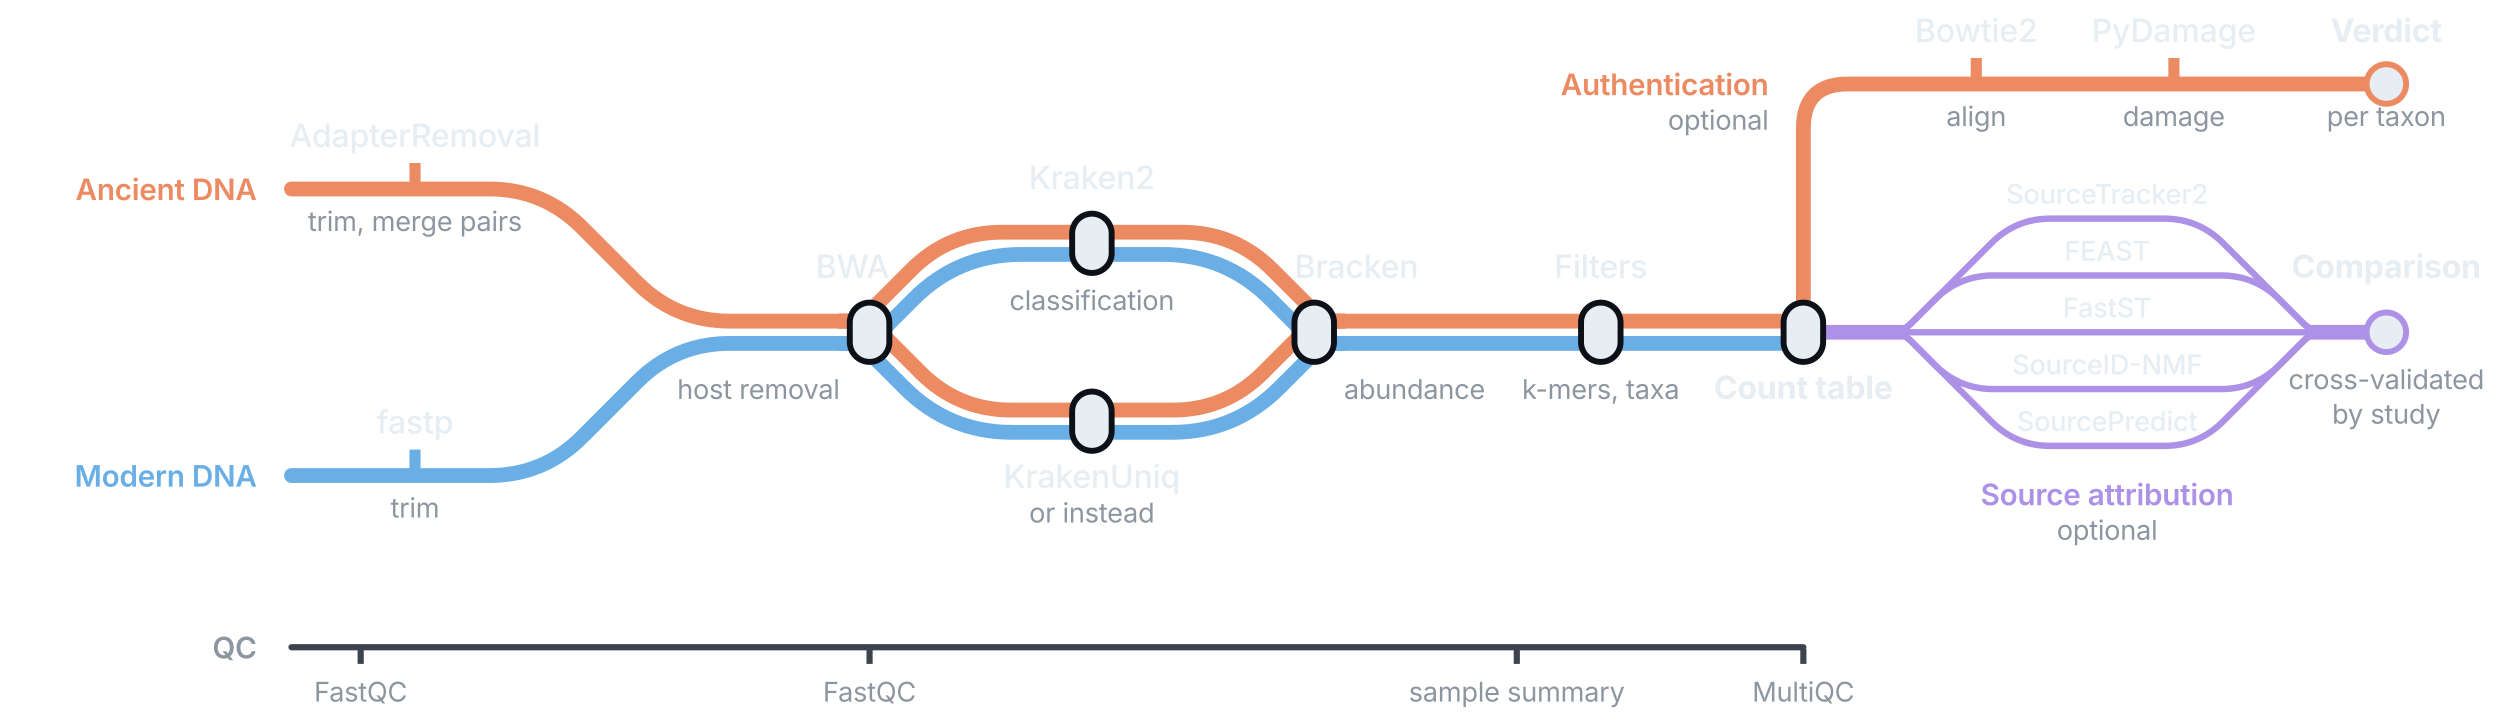
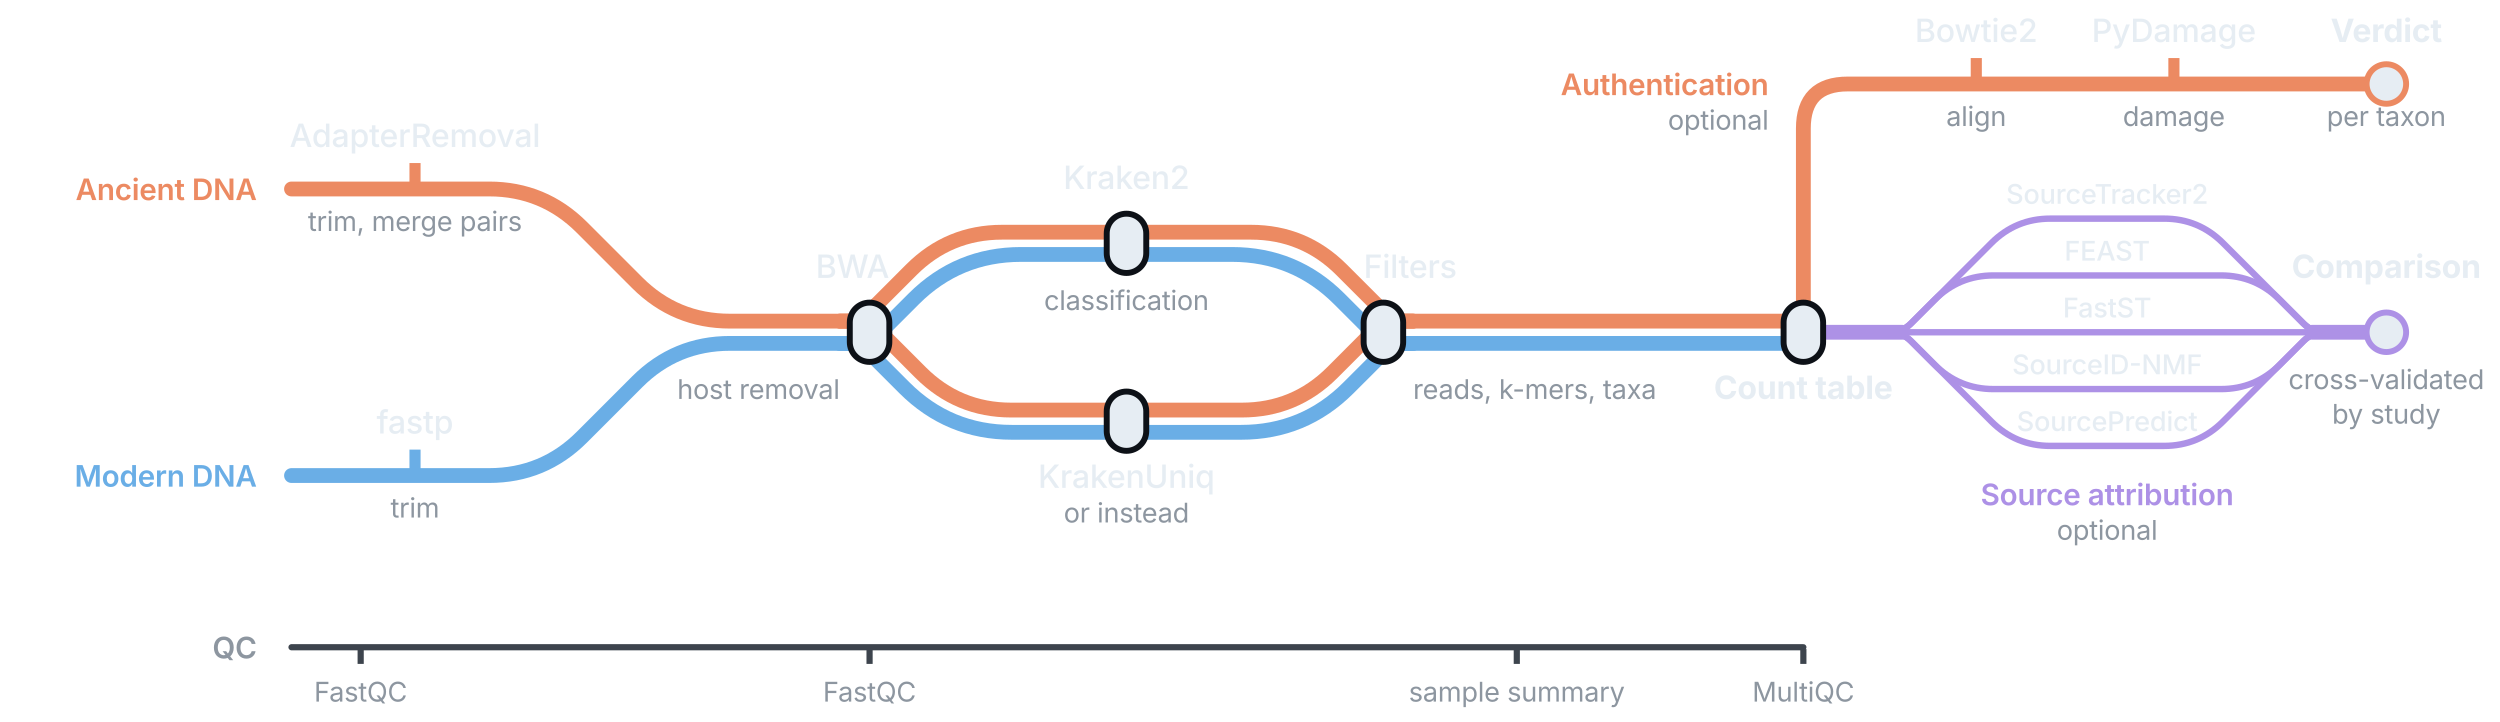
<svg xmlns="http://www.w3.org/2000/svg" viewBox="0 0 1012 292" width="1012" height="292" font-family="Inter,ui-sans-serif,-apple-system,BlinkMacSystemFont,Segoe UI,Helvetica,Arial,sans-serif">
  <path d="M118 262 H730" stroke="#3d444d" stroke-width="2.5" stroke-linecap="round" stroke-linejoin="round" fill="none" />
  <text x="104.0" y="266.5" text-anchor="end" font-size="12" font-weight="600" letter-spacing="-0.1" fill="#8d96a0">QC</text>
  <path d="M146 262.75 V268.75" stroke="#3d444d" stroke-width="2.5" fill="none" />
  <text x="146.0" y="284.0" text-anchor="middle" font-size="11" font-weight="400" letter-spacing="-0.1" fill="#8d96a0">FastQC</text>
  <path d="M352 262.75 V268.75" stroke="#3d444d" stroke-width="2.5" fill="none" />
  <text x="352.0" y="284.0" text-anchor="middle" font-size="11" font-weight="400" letter-spacing="-0.1" fill="#8d96a0">FastQC</text>
  <path d="M614 262.75 V268.75" stroke="#3d444d" stroke-width="2.5" fill="none" />
  <text x="614.0" y="284.0" text-anchor="middle" font-size="11" font-weight="400" letter-spacing="-0.1" fill="#8d96a0">sample summary</text>
  <path d="M730 262.75 V268.75" stroke="#3d444d" stroke-width="2.5" fill="none" />
  <text x="730.0" y="284.0" text-anchor="middle" font-size="11" font-weight="400" letter-spacing="-0.1" fill="#8d96a0">MultiQC</text>
  <path d="M760.00 134.50 L765.00 134.50 Q770.00 134.50 773.54 130.96 L806.10 98.40 Q816.00 88.50 830.00 88.50 L876.00 88.50 Q890.00 88.50 899.90 98.40 L932.46 130.96 Q936.00 134.50 941.00 134.50 L946.00 134.50" stroke="#ad91e6" stroke-width="2.6" stroke-linecap="round" stroke-linejoin="round" fill="none" />
  <text x="853.0" y="82.5" text-anchor="middle" font-size="11" font-weight="500" letter-spacing="-0.1" fill="#e6edf3">SourceTracker2</text>
  <path d="M760.00 134.50 L765.00 134.50 Q770.00 134.50 773.54 130.96 L783.10 121.40 Q793.00 111.50 807.00 111.50 L899.00 111.50 Q913.00 111.50 922.90 121.40 L932.46 130.96 Q936.00 134.50 941.00 134.50 L946.00 134.50" stroke="#ad91e6" stroke-width="2.6" stroke-linecap="round" stroke-linejoin="round" fill="none" />
  <text x="853.0" y="105.5" text-anchor="middle" font-size="11" font-weight="500" letter-spacing="-0.1" fill="#e6edf3">FEAST</text>
  <path d="M770 134.5 H936" stroke="#ad91e6" stroke-width="2.6" stroke-linecap="round" stroke-linejoin="round" fill="none" />
  <text x="853.0" y="128.5" text-anchor="middle" font-size="11" font-weight="500" letter-spacing="-0.1" fill="#e6edf3">FastST</text>
  <path d="M760.00 134.50 L765.00 134.50 Q770.00 134.50 773.54 138.04 L783.10 147.60 Q793.00 157.50 807.00 157.50 L899.00 157.50 Q913.00 157.50 922.90 147.60 L932.46 138.04 Q936.00 134.50 941.00 134.50 L946.00 134.50" stroke="#ad91e6" stroke-width="2.6" stroke-linecap="round" stroke-linejoin="round" fill="none" />
  <text x="853.0" y="151.5" text-anchor="middle" font-size="11" font-weight="500" letter-spacing="-0.1" fill="#e6edf3">SourceID-NMF</text>
  <path d="M760.00 134.50 L765.00 134.50 Q770.00 134.50 773.54 138.04 L806.10 170.60 Q816.00 180.50 830.00 180.50 L876.00 180.50 Q890.00 180.50 899.90 170.60 L932.46 138.04 Q936.00 134.50 941.00 134.50 L946.00 134.50" stroke="#ad91e6" stroke-width="2.6" stroke-linecap="round" stroke-linejoin="round" fill="none" />
  <text x="853.0" y="174.5" text-anchor="middle" font-size="11" font-weight="500" letter-spacing="-0.1" fill="#e6edf3">SourcePredict</text>
  <path d="M730 134.5 H770" stroke="#ad91e6" stroke-width="6" stroke-linecap="round" stroke-linejoin="round" fill="none" />
  <path d="M936 134.5 H966" stroke="#ad91e6" stroke-width="6" stroke-linecap="round" stroke-linejoin="round" fill="none" />
  <text x="853.0" y="204.5" text-anchor="middle" font-size="12" font-weight="600" letter-spacing="-0.1" fill="#ad91e6">Source attribution</text>
  <text x="853.0" y="218.5" text-anchor="middle" font-size="11" font-weight="400" letter-spacing="-0.1" fill="#8d96a0">optional</text>
  <path d="M730.00 134.50 L730.00 52.00 Q730.00 34.00 748.00 34.00 L966.00 34.00" stroke="#ec8a62" stroke-width="6" stroke-linecap="round" stroke-linejoin="round" fill="none" />
  <text x="716.0" y="38.5" text-anchor="end" font-size="12" font-weight="600" letter-spacing="-0.1" fill="#ec8a62">Authentication</text>
  <text x="716.0" y="52.5" text-anchor="end" font-size="11" font-weight="400" letter-spacing="-0.1" fill="#8d96a0">optional</text>
  <path d="M800 31.5 V23.5" stroke="#ec8a62" stroke-width="4.5" fill="none" />
  <text x="800.0" y="17.0" text-anchor="middle" font-size="13" font-weight="500" letter-spacing="-0.1" fill="#e6edf3">Bowtie2</text>
  <text x="800.0" y="51.0" text-anchor="middle" font-size="11" font-weight="400" letter-spacing="-0.1" fill="#8d96a0">align</text>
  <path d="M880 31.5 V23.5" stroke="#ec8a62" stroke-width="4.5" fill="none" />
  <text x="880.0" y="17.0" text-anchor="middle" font-size="13" font-weight="500" letter-spacing="-0.1" fill="#e6edf3">PyDamage</text>
  <text x="880.0" y="51.0" text-anchor="middle" font-size="11" font-weight="400" letter-spacing="-0.1" fill="#8d96a0">damage</text>
  <path d="M118.00 76.50 L198.00 76.50 Q220.00 76.50 235.56 92.06 L257.94 114.44 Q273.50 130.00 295.50 130.00 L352.00 130.00" stroke="#ec8a62" stroke-width="6" stroke-linecap="round" stroke-linejoin="round" fill="none" />
  <path d="M118.00 192.50 L198.00 192.50 Q220.00 192.50 235.56 176.94 L257.94 154.56 Q273.50 139.00 295.50 139.00 L352.00 139.00" stroke="#6aaee6" stroke-width="6" stroke-linecap="round" stroke-linejoin="round" fill="none" />
-   <path d="M340.00 130.00 L344.07 130.00 Q348.14 130.00 351.01 127.12 L368.93 109.20 Q384.14 94.00 405.64 94.00 L478.36 94.00 Q499.86 94.00 515.07 109.20 L532.99 127.12 Q535.86 130.00 539.93 130.00 L544.00 130.00" stroke="#ec8a62" stroke-width="6" stroke-linecap="round" stroke-linejoin="round" fill="none" />
-   <path d="M340.00 139.00 L345.93 139.00 Q351.86 139.00 356.06 134.81 L369.86 121.00 Q387.86 103.00 413.32 103.00 L470.68 103.00 Q496.14 103.00 514.14 121.00 L527.94 134.81 Q532.14 139.00 538.07 139.00 L544.00 139.00" stroke="#6aaee6" stroke-width="6" stroke-linecap="round" stroke-linejoin="round" fill="none" />
-   <path d="M340.00 130.00 L345.93 130.00 Q351.86 130.00 356.06 134.19 L372.66 150.80 Q387.86 166.00 409.36 166.00 L474.64 166.00 Q496.14 166.00 511.34 150.80 L527.94 134.19 Q532.14 130.00 538.07 130.00 L544.00 130.00" stroke="#ec8a62" stroke-width="6" stroke-linecap="round" stroke-linejoin="round" fill="none" />
-   <path d="M340.00 139.00 L344.07 139.00 Q348.14 139.00 351.01 141.88 L366.14 157.00 Q384.14 175.00 409.59 175.00 L474.41 175.00 Q499.86 175.00 517.86 157.00 L532.99 141.88 Q535.86 139.00 539.93 139.00 L544.00 139.00" stroke="#6aaee6" stroke-width="6" stroke-linecap="round" stroke-linejoin="round" fill="none" />
-   <path d="M532 130.0 H730" stroke="#ec8a62" stroke-width="6" stroke-linecap="round" stroke-linejoin="round" fill="none" />
-   <path d="M532 139.0 H730" stroke="#6aaee6" stroke-width="6" stroke-linecap="round" stroke-linejoin="round" fill="none" />
+   <path d="M340.00 130.00 L344.07 130.00 Q348.14 130.00 351.01 127.12 L368.93 109.20 Q384.14 94.00 405.64 94.00 L506.36 94.00 Q527.86 94.00 543.07 109.20 L560.99 127.12 Q563.86 130.00 567.93 130.00 L572.00 130.00" stroke="#ec8a62" stroke-width="6" stroke-linecap="round" stroke-linejoin="round" fill="none" />
+   <path d="M340.00 139.00 L345.93 139.00 Q351.86 139.00 356.06 134.81 L369.86 121.00 Q387.86 103.00 413.32 103.00 L498.68 103.00 Q524.14 103.00 542.14 121.00 L555.94 134.81 Q560.14 139.00 566.07 139.00 L572.00 139.00" stroke="#6aaee6" stroke-width="6" stroke-linecap="round" stroke-linejoin="round" fill="none" />
+   <path d="M340.00 130.00 L345.93 130.00 Q351.86 130.00 356.06 134.19 L372.66 150.80 Q387.86 166.00 409.36 166.00 L502.64 166.00 Q524.14 166.00 539.34 150.80 L555.94 134.19 Q560.14 130.00 566.07 130.00 L572.00 130.00" stroke="#ec8a62" stroke-width="6" stroke-linecap="round" stroke-linejoin="round" fill="none" />
+   <path d="M340.00 139.00 L344.07 139.00 Q348.14 139.00 351.01 141.88 L366.14 157.00 Q384.14 175.00 409.59 175.00 L502.41 175.00 Q527.86 175.00 545.86 157.00 L560.99 141.88 Q563.86 139.00 567.93 139.00 L572.00 139.00" stroke="#6aaee6" stroke-width="6" stroke-linecap="round" stroke-linejoin="round" fill="none" />
+   <path d="M560 130.0 H730" stroke="#ec8a62" stroke-width="6" stroke-linecap="round" stroke-linejoin="round" fill="none" />
+   <path d="M560 139.0 H730" stroke="#6aaee6" stroke-width="6" stroke-linecap="round" stroke-linejoin="round" fill="none" />
  <text x="104.0" y="81.0" text-anchor="end" font-size="12" font-weight="600" letter-spacing="-0.1" fill="#ec8a62">Ancient DNA</text>
  <text x="104.0" y="197.0" text-anchor="end" font-size="12" font-weight="600" letter-spacing="-0.1" fill="#6aaee6">Modern DNA</text>
  <path d="M168 74.0 V66.0" stroke="#ec8a62" stroke-width="4.5" fill="none" />
  <text x="168.0" y="59.5" text-anchor="middle" font-size="13" font-weight="500" letter-spacing="-0.1" fill="#e6edf3">AdapterRemoval</text>
  <text x="168.0" y="93.5" text-anchor="middle" font-size="11" font-weight="400" letter-spacing="-0.1" fill="#8d96a0">trim, merge pairs</text>
  <path d="M168 190.0 V182.0" stroke="#6aaee6" stroke-width="4.5" fill="none" />
  <text x="168.0" y="175.5" text-anchor="middle" font-size="13" font-weight="500" letter-spacing="-0.1" fill="#e6edf3">fastp</text>
  <text x="168.0" y="209.5" text-anchor="middle" font-size="11" font-weight="400" letter-spacing="-0.1" fill="#8d96a0">trim</text>
  <rect x="344" y="122.50" width="16" height="24" rx="8" fill="#e6edf3" stroke="#0d1117" stroke-width="2.4" />
  <text x="360.0" y="112.5" text-anchor="end" font-size="13" font-weight="500" letter-spacing="-0.1" fill="#e6edf3">BWA</text>
  <text x="340.0" y="161.5" text-anchor="end" font-size="11" font-weight="400" letter-spacing="-0.1" fill="#8d96a0">host removal</text>
-   <rect x="524" y="122.50" width="16" height="24" rx="8" fill="#e6edf3" stroke="#0d1117" stroke-width="2.4" />
-   <text x="524.0" y="112.5" text-anchor="start" font-size="13" font-weight="500" letter-spacing="-0.1" fill="#e6edf3">Bracken</text>
-   <text x="544.0" y="161.5" text-anchor="start" font-size="11" font-weight="400" letter-spacing="-0.1" fill="#8d96a0">abundance</text>
-   <rect x="640" y="122.50" width="16" height="24" rx="8" fill="#e6edf3" stroke="#0d1117" stroke-width="2.4" />
-   <text x="648.0" y="112.5" text-anchor="middle" font-size="13" font-weight="500" letter-spacing="-0.1" fill="#e6edf3">Filters</text>
-   <text x="648.0" y="161.5" text-anchor="middle" font-size="11" font-weight="400" letter-spacing="-0.1" fill="#8d96a0">k-mers, taxa</text>
-   <rect x="434" y="86.50" width="16" height="24" rx="8" fill="#e6edf3" stroke="#0d1117" stroke-width="2.4" />
-   <text x="442.0" y="76.5" text-anchor="middle" font-size="13" font-weight="500" letter-spacing="-0.1" fill="#e6edf3">Kraken2</text>
-   <text x="442.0" y="125.5" text-anchor="middle" font-size="11" font-weight="400" letter-spacing="-0.1" fill="#8d96a0">classification</text>
-   <rect x="434" y="158.50" width="16" height="24" rx="8" fill="#e6edf3" stroke="#0d1117" stroke-width="2.4" />
-   <text x="442.0" y="197.5" text-anchor="middle" font-size="13" font-weight="500" letter-spacing="-0.1" fill="#e6edf3">KrakenUniq</text>
-   <text x="442.0" y="211.5" text-anchor="middle" font-size="11" font-weight="400" letter-spacing="-0.1" fill="#8d96a0">or instead</text>
+   <rect x="552" y="122.50" width="16" height="24" rx="8" fill="#e6edf3" stroke="#0d1117" stroke-width="2.4" />
+   <text x="552.0" y="112.5" text-anchor="start" font-size="13" font-weight="500" letter-spacing="-0.1" fill="#e6edf3">Filters</text>
+   <text x="572.0" y="161.5" text-anchor="start" font-size="11" font-weight="400" letter-spacing="-0.1" fill="#8d96a0">reads, k-mers, taxa</text>
+   <rect x="448" y="86.50" width="16" height="24" rx="8" fill="#e6edf3" stroke="#0d1117" stroke-width="2.4" />
+   <text x="456.0" y="76.5" text-anchor="middle" font-size="13" font-weight="500" letter-spacing="-0.1" fill="#e6edf3">Kraken2</text>
+   <text x="456.0" y="125.5" text-anchor="middle" font-size="11" font-weight="400" letter-spacing="-0.1" fill="#8d96a0">classification</text>
+   <rect x="448" y="158.50" width="16" height="24" rx="8" fill="#e6edf3" stroke="#0d1117" stroke-width="2.4" />
+   <text x="456.0" y="197.5" text-anchor="middle" font-size="13" font-weight="500" letter-spacing="-0.1" fill="#e6edf3">KrakenUniq</text>
+   <text x="456.0" y="211.5" text-anchor="middle" font-size="11" font-weight="400" letter-spacing="-0.1" fill="#8d96a0">or instead</text>
  <rect x="722" y="122.50" width="16" height="24" rx="8" fill="#e6edf3" stroke="#0d1117" stroke-width="2.4" />
  <text x="730.0" y="161.5" text-anchor="middle" font-size="13" font-weight="650" letter-spacing="-0.1" fill="#e6edf3">Count table</text>
  <rect x="958" y="26" width="16" height="16" rx="8" fill="#e6edf3" stroke="#ec8a62" stroke-width="2.4" />
  <text x="966.0" y="17.0" text-anchor="middle" font-size="13" font-weight="650" letter-spacing="-0.1" fill="#e6edf3">Verdict</text>
  <text x="966.0" y="51.0" text-anchor="middle" font-size="11" font-weight="400" letter-spacing="-0.1" fill="#8d96a0">per taxon</text>
  <rect x="958" y="126.5" width="16" height="16" rx="8" fill="#e6edf3" stroke="#ad91e6" stroke-width="2.4" />
  <text x="966.0" y="112.5" text-anchor="middle" font-size="13" font-weight="650" letter-spacing="-0.1" fill="#e6edf3">Comparison</text>
  <text x="966.0" y="157.5" text-anchor="middle" font-size="11" font-weight="400" letter-spacing="-0.1" fill="#8d96a0">cross-validated</text>
  <text x="966.0" y="171.5" text-anchor="middle" font-size="11" font-weight="400" letter-spacing="-0.1" fill="#8d96a0">by study</text>
</svg>
